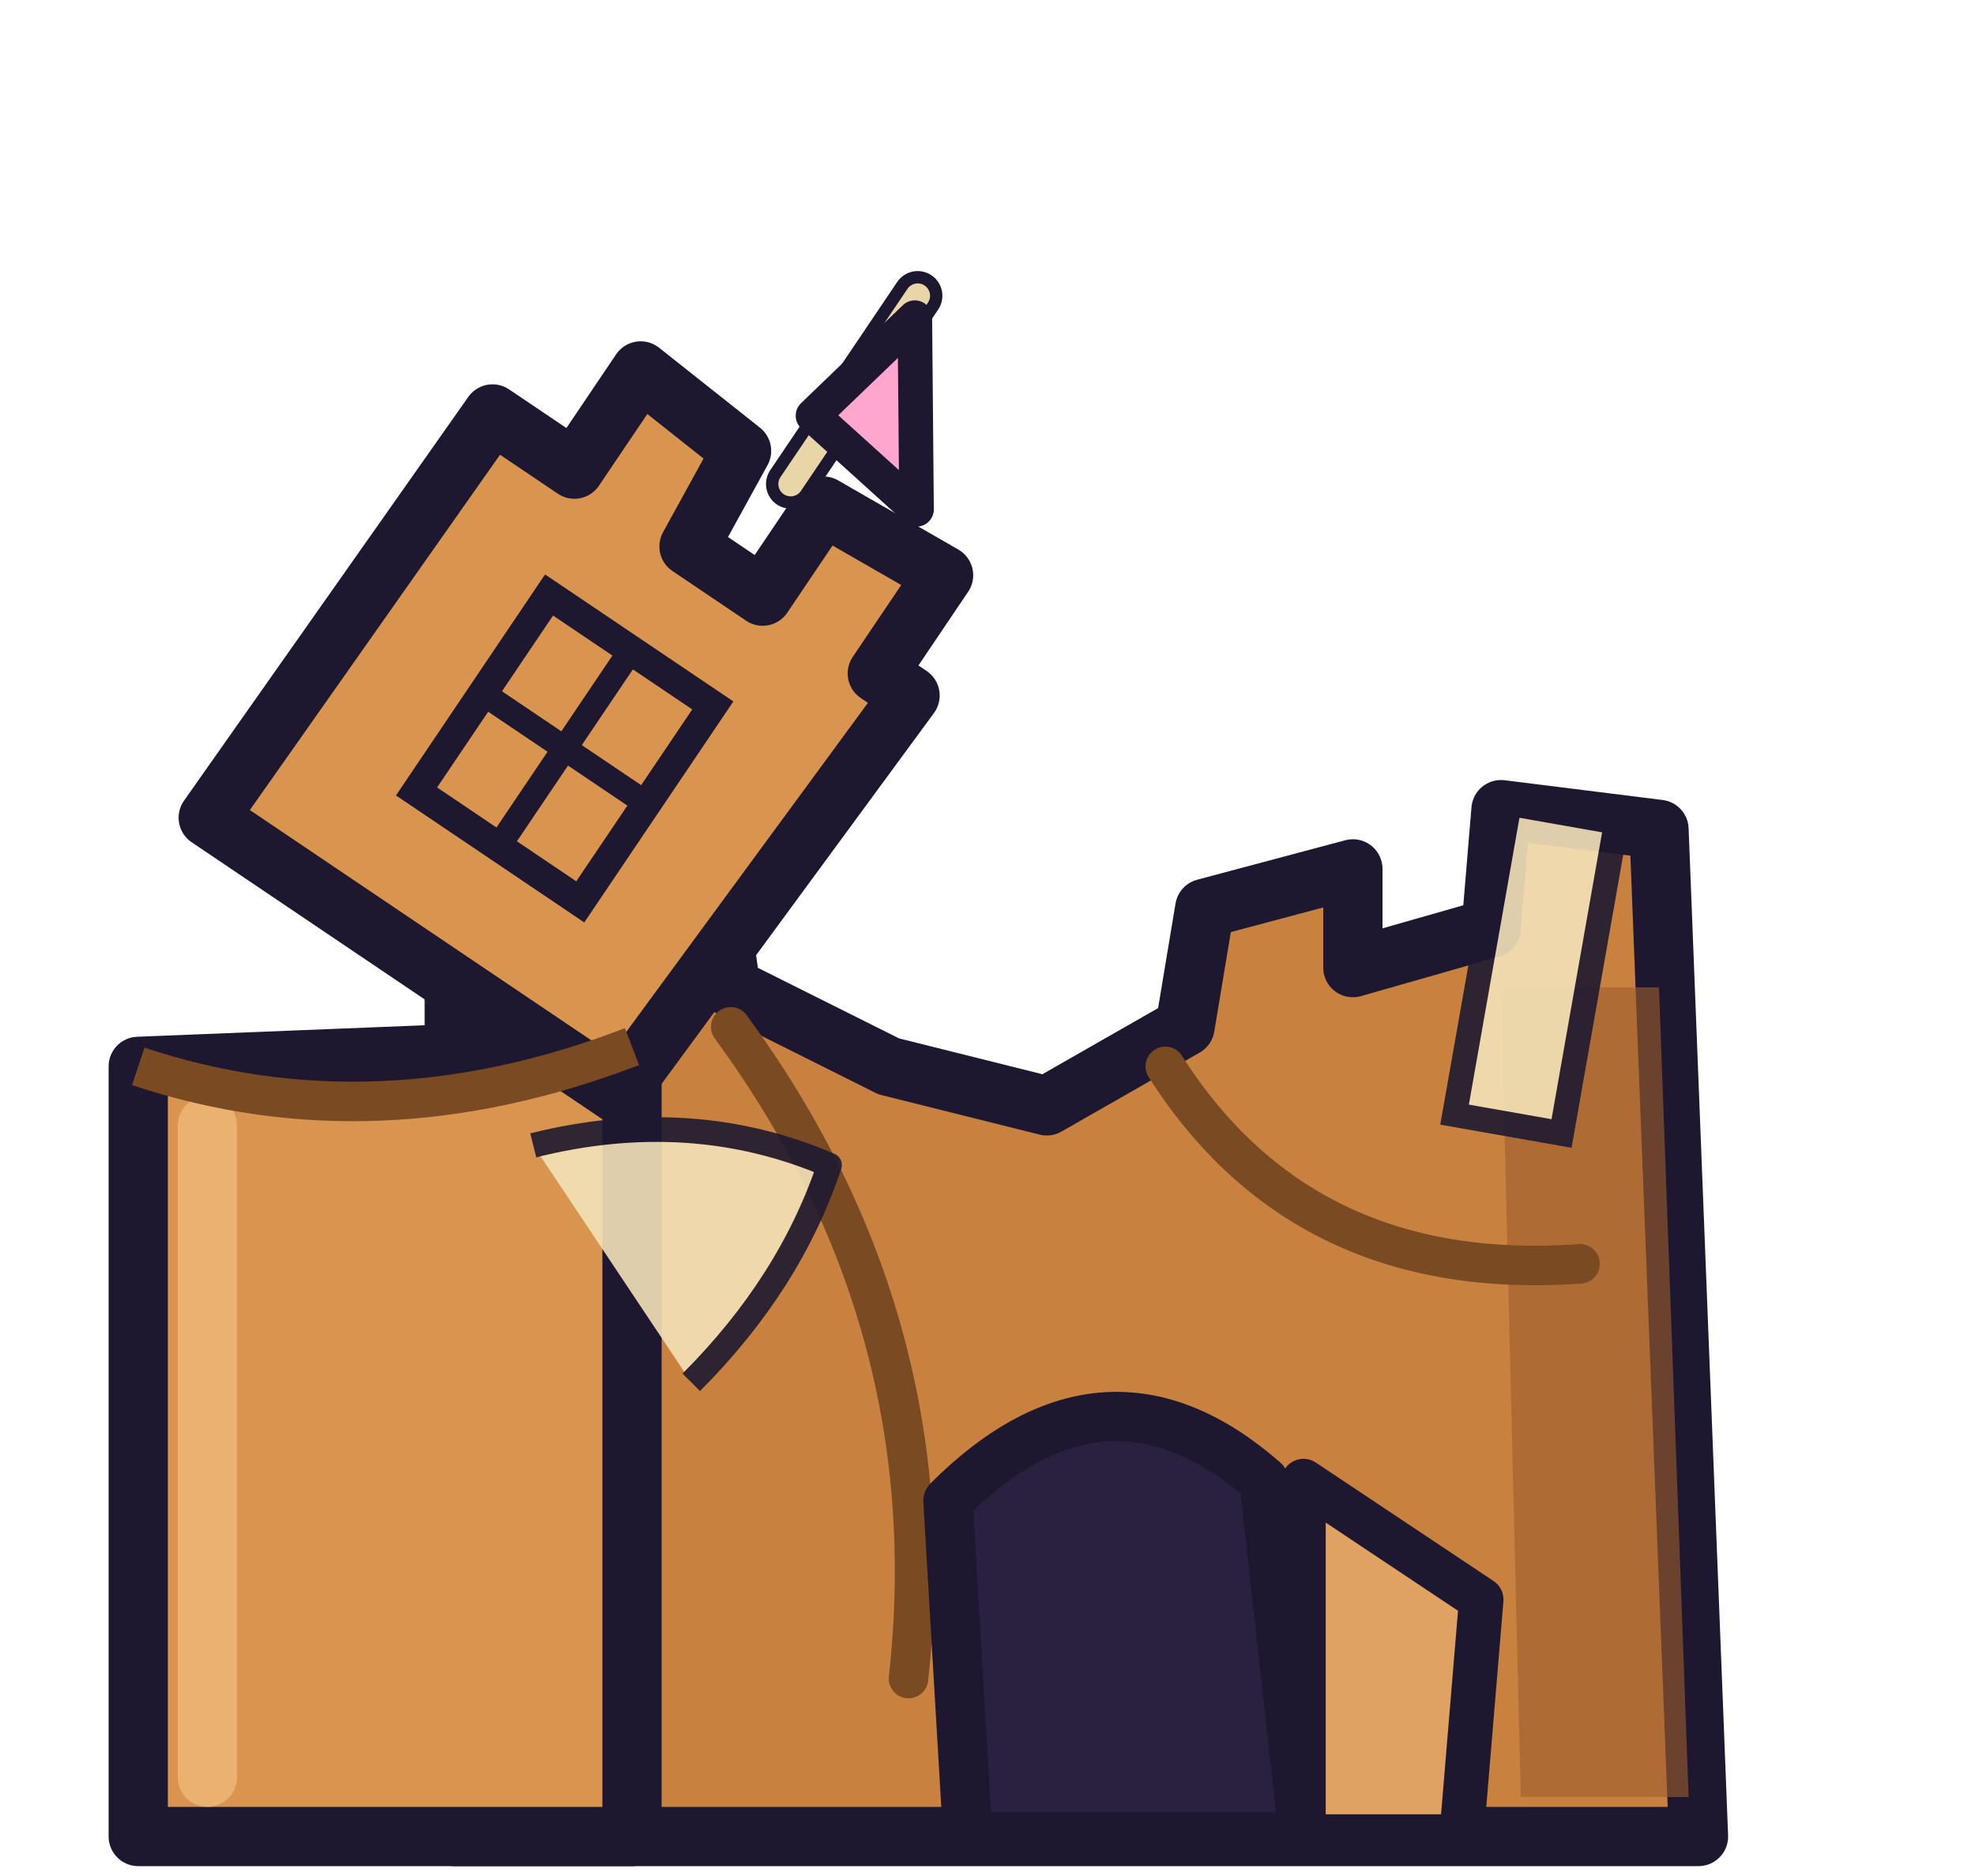
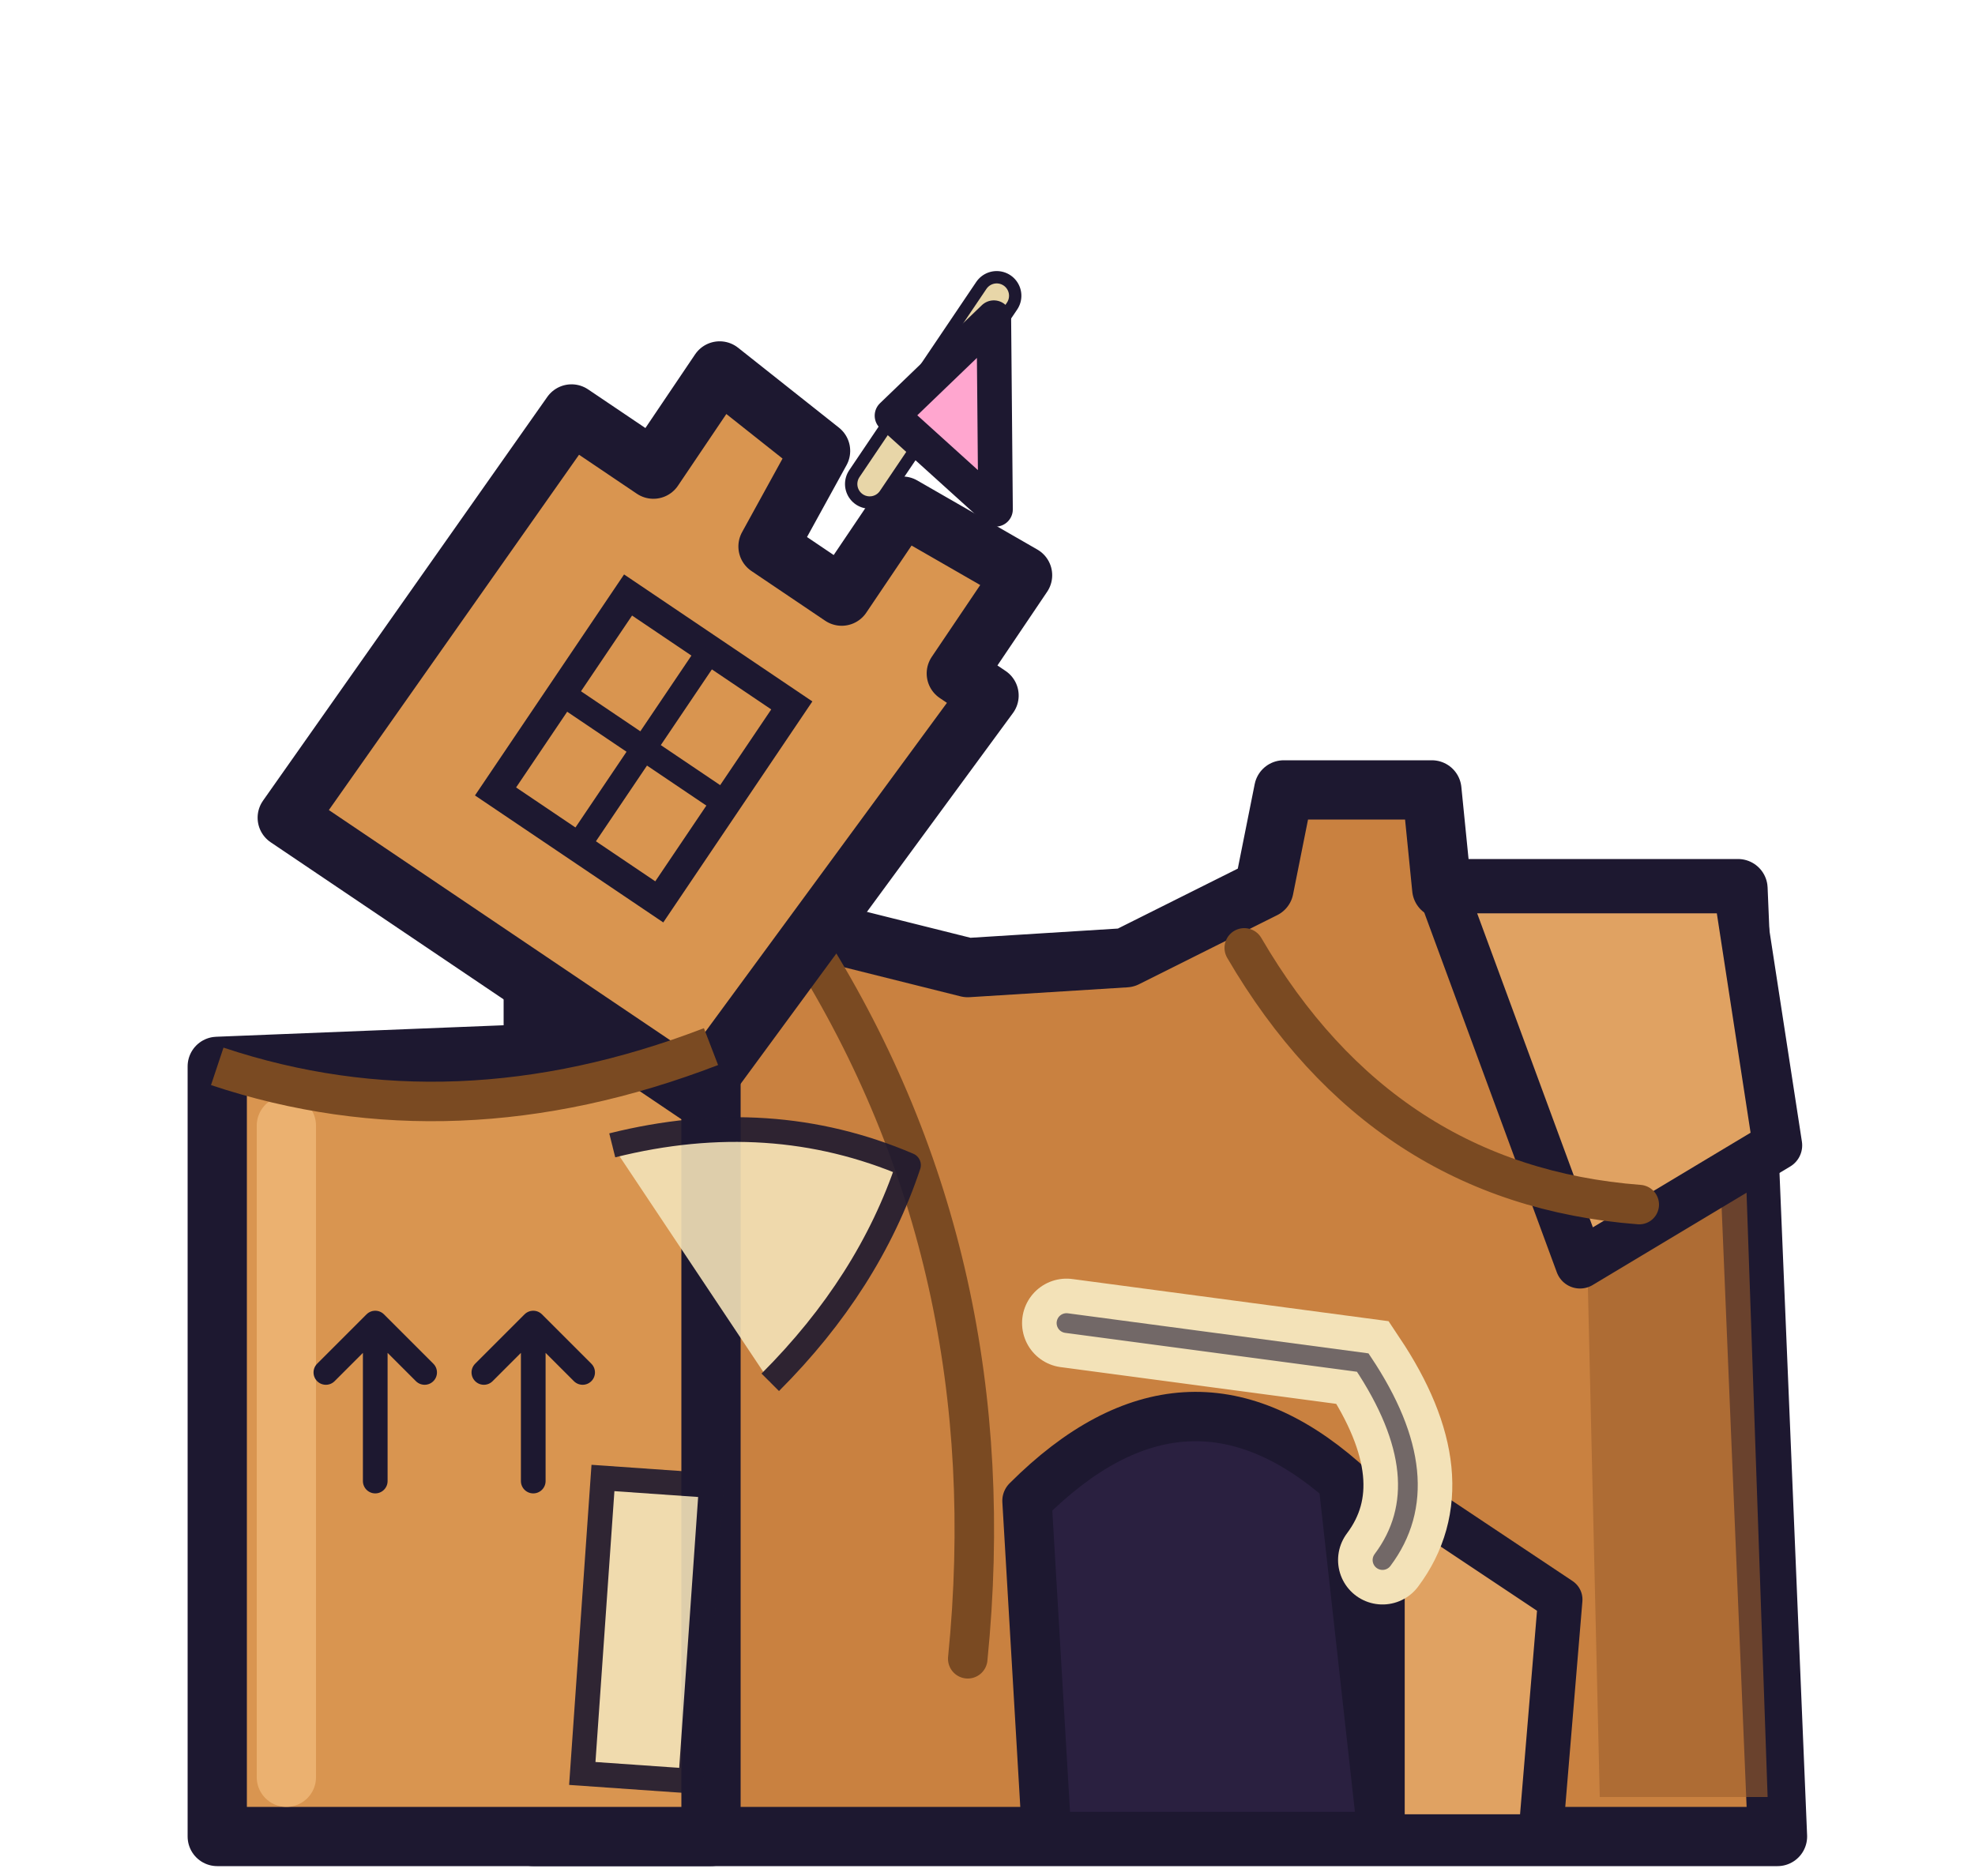
<svg xmlns="http://www.w3.org/2000/svg" viewBox="0 0 200 190" width="200" height="190">
-   <path d="M46 186 L46 96 L57 95 L58 84 L72 86 L74 100 L90 108 L106 112 L120 104 L122 92 L137 88 L137 98 L151 94 L152 82 L168 84 L172 186 Z" fill="#c98140" stroke="#1d1830" stroke-width="6" stroke-linejoin="round" />
-   <path d="M152 100 L168 100 L171 182 L154 182 Z" fill="#9c5e2c" opacity="0.6" />
-   <path d="M74 104 Q96 134 92 170 M118 108 Q132 130 160 128" stroke="#7a4a22" stroke-width="4" fill="none" stroke-linecap="round" />
-   <path d="M98 186 L96 152 Q112 136 128 150 L132 186 Z" fill="#2a2040" stroke="#1d1830" stroke-width="5" stroke-linejoin="round" />
-   <path d="M132 150 L150 162 L148 186 L132 186 Z" fill="#e0a262" stroke="#1d1830" stroke-width="4.5" stroke-linejoin="round" />
-   <path d="M14 186 L14 108 L64 106 L64 186 Z" fill="#d99550" stroke="#1d1830" stroke-width="6" stroke-linejoin="round" />
-   <path d="M21 114 L21 180" stroke="#f0b878" stroke-width="6" stroke-linecap="round" opacity="0.8" />
-   <g transform="rotate(34 62 108)">
-     <path d="M14 110 L15 60 L25 60 L25 48 L38 49 L39 60 L48 60 L48 49 L62 48 L62 60 L66 60 L64 110 Z" fill="#d99550" stroke="#1d1830" stroke-width="6" stroke-linejoin="round" />
-     <rect x="30" y="72" width="20" height="24" fill="none" stroke="#1d1830" stroke-width="3" />
-     <path d="M40 72 L40 96 M30 84 L50 84" stroke="#1d1830" stroke-width="2.5" />
-     <path d="M44 49 L44 26" stroke="#1d1830" stroke-width="5" stroke-linecap="round" />
-     <path d="M44 49 L44 26" stroke="#e8d6a8" stroke-width="2.5" stroke-linecap="round" />
-     <path d="M45 28 L56 44 L42 42 Z" fill="#ffa6cf" stroke="#1d1830" stroke-width="3.5" stroke-linejoin="round" />
+   <path d="M54 186 L54 92 L64 91 L66 80 L80 83 L82 94 L98 98 L114 97 L128 90 L130 80 L145 80 L146 90 L176 90 L180 186 Z" fill="#c98140" stroke="#1d1830" stroke-width="6" stroke-linejoin="round" />
+   <path d="M160 96 L176 96 L179 182 L162 182 Z" fill="#9c5e2c" opacity="0.6" />
+   <path d="M146 90 L176 90 L180 116 L160 128 Z" fill="#e0a262" stroke="#1d1830" stroke-width="5" stroke-linejoin="round" />
+   <path d="M82 96 Q102 128 98 168 M126 96 Q140 120 166 122 M64 110 L60 140" stroke="#7a4a22" stroke-width="4" fill="none" stroke-linecap="round" />
+   <path d="M106 186 L104 152 Q120 136 136 150 L140 186 Z" fill="#2a2040" stroke="#1d1830" stroke-width="5" stroke-linejoin="round" />
+   <path d="M140 150 L158 162 L156 186 L140 186 Z" fill="#e0a262" stroke="#1d1830" stroke-width="4.5" stroke-linejoin="round" />
+   <path d="M22 186 L22 108 L72 106 L72 186 Z" fill="#d99550" stroke="#1d1830" stroke-width="6" stroke-linejoin="round" />
+   <path d="M29 114 L29 180" stroke="#f0b878" stroke-width="6" stroke-linecap="round" opacity="0.8" />
+   <path d="M38 150 L38 134 M33 139 L38 134 L43 139 M54 150 L54 134 M49 139 L54 134 L59 139" stroke="#1d1830" stroke-width="2.5" fill="none" stroke-linecap="round" stroke-linejoin="round" />
+   <g transform="rotate(34 70 108)">
+     <path d="M22 110 L23 60 L33 60 L33 48 L46 49 L47 60 L56 60 L56 49 L70 48 L70 60 L74 60 L72 110 Z" fill="#d99550" stroke="#1d1830" stroke-width="6" stroke-linejoin="round" />
+     <rect x="38" y="72" width="20" height="24" fill="none" stroke="#1d1830" stroke-width="3" />
+     <path d="M48 72 L48 96 M38 84 L58 84" stroke="#1d1830" stroke-width="2.5" />
+     <path d="M52 49 L52 26" stroke="#1d1830" stroke-width="5" stroke-linecap="round" />
+     <path d="M52 49 L52 26" stroke="#e8d6a8" stroke-width="2.5" stroke-linecap="round" />
+     <path d="M53 28 L64 44 L50 42 Z" fill="#ffa6cf" stroke="#1d1830" stroke-width="3.5" stroke-linejoin="round" />
  </g>
-   <path d="M14 108 Q38 116 64 106" stroke="#7a4a22" stroke-width="4" fill="none" />
-   <path d="M54 116 Q70 112 84 118 Q80 130 70 140" fill="#f3e2b8" opacity="0.9" stroke="#1d1830" stroke-width="2.5" stroke-linejoin="round" />
-   <rect x="150" y="82" width="11" height="32" fill="#f3e2b8" opacity="0.9" stroke="#1d1830" stroke-width="2.5" transform="rotate(10 155 98)" />
+   <path d="M22 108 Q46 116 72 106" stroke="#7a4a22" stroke-width="4" fill="none" />
+   <path d="M62 116 Q78 112 92 118 Q88 130 78 140" fill="#f3e2b8" opacity="0.9" stroke="#1d1830" stroke-width="2.5" stroke-linejoin="round" />
+   <rect x="60" y="150" width="11" height="30" fill="#f3e2b8" opacity="0.9" stroke="#1d1830" stroke-width="2.5" transform="rotate(4 65 165)" />
+   <path d="M108 134 L138 138 Q146 150 140 158" fill="none" stroke="#f3e2b8" stroke-width="9" stroke-linecap="round" />
+   <path d="M108 134 L138 138 Q146 150 140 158" fill="none" stroke="#1d1830" stroke-width="2" stroke-linecap="round" opacity="0.6" />
</svg>
